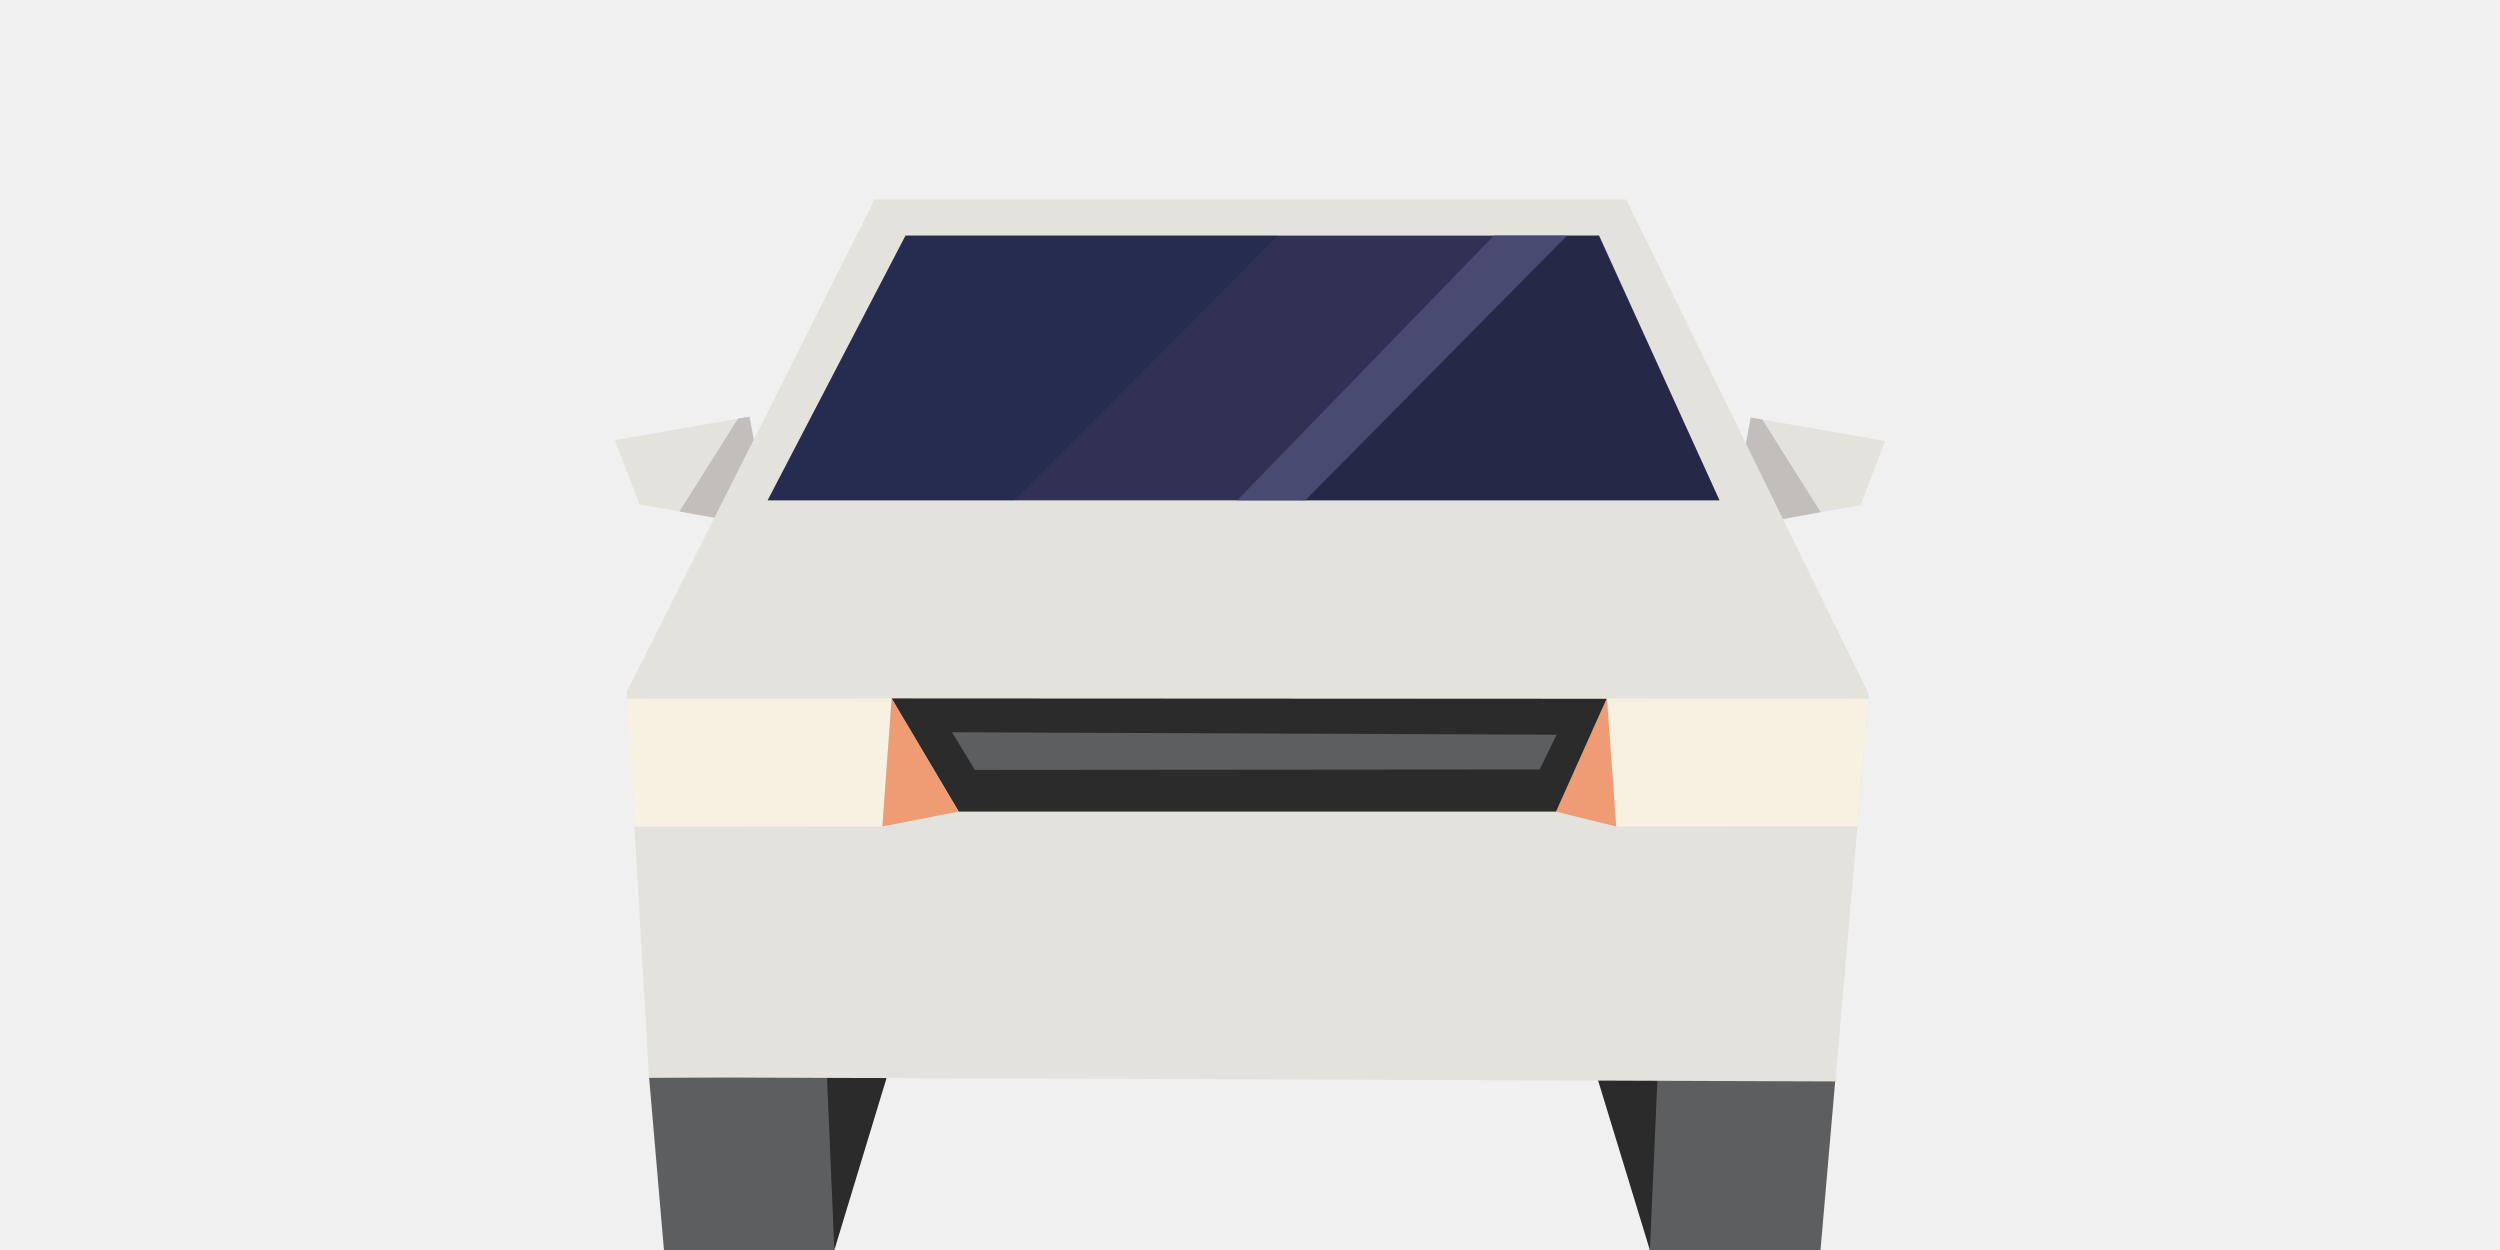
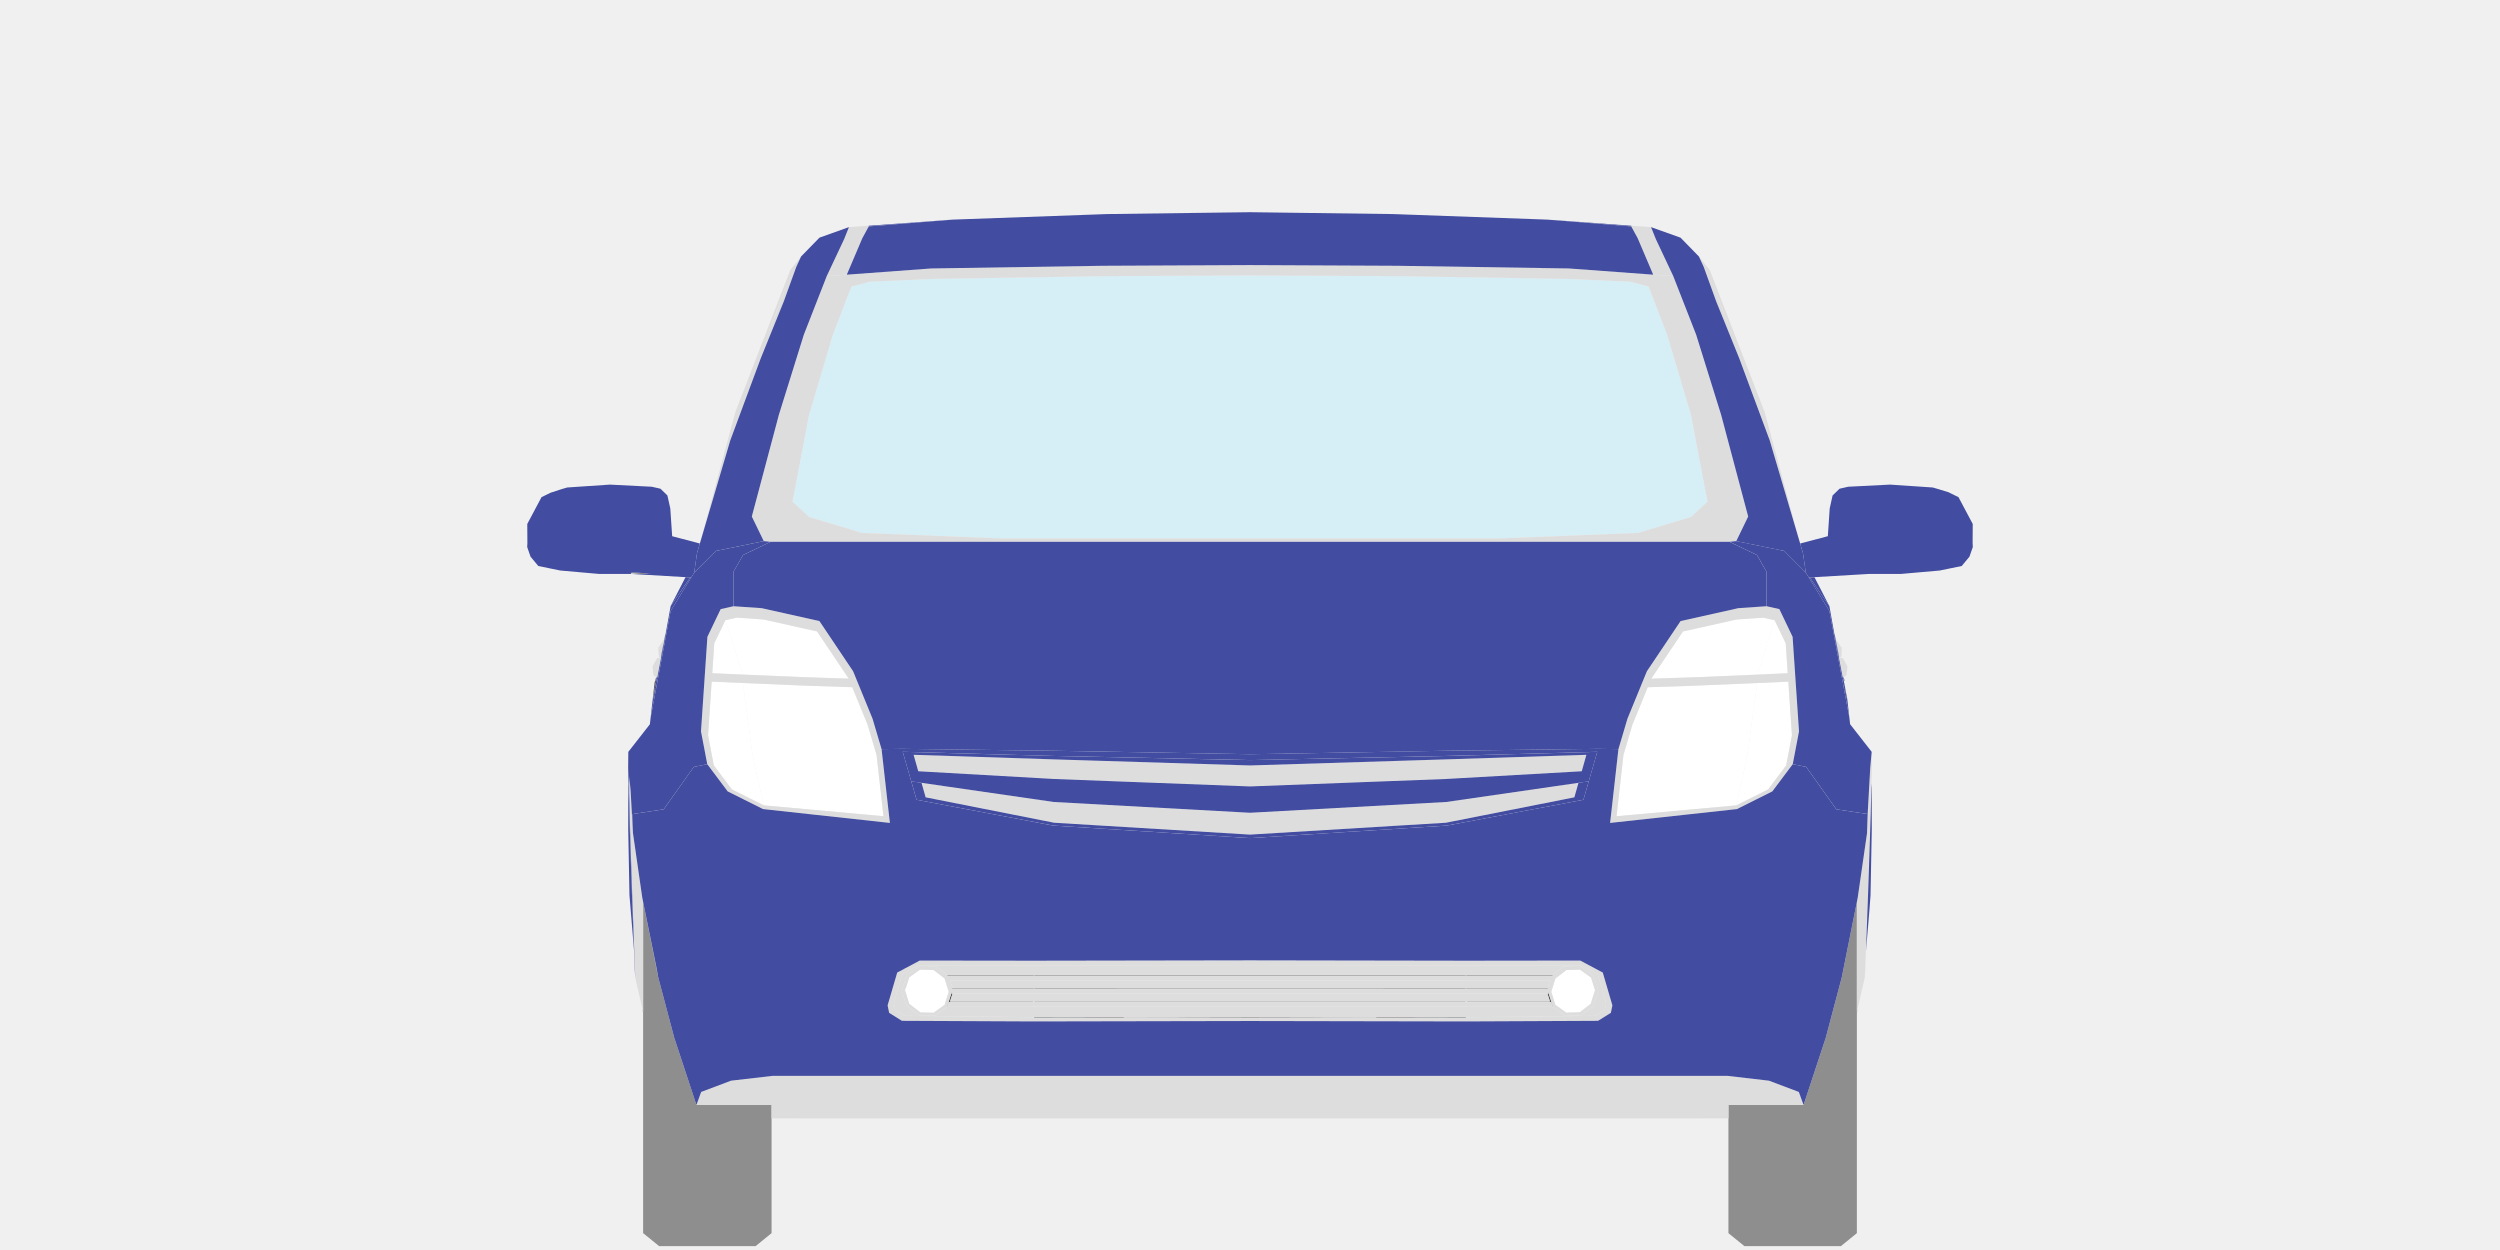
<svg xmlns="http://www.w3.org/2000/svg" width="100%" height="100%" viewBox="0 0 360 180" version="1.1" xml:space="preserve" style="fill-rule:evenodd;clip-rule:evenodd;stroke-linejoin:round;stroke-miterlimit:2;">
-   <g transform="matrix(1.27,0,0,1.27,88.5343,-65.6383)">
+   <g transform="matrix(1,0,0,1,-359.697,-1823.88)">
    <g id="car-inbound">
-       <g id="car-inbound1">
-         <g id="mirror-inbound-right">
-           <g transform="matrix(1,0,0,1,0,-10.3296)">
-             <path d="M127.589,121.742L141.24,119.292L144.04,112.013L128.779,109.351L127.52,116.072L125.199,118.411L127.589,121.742Z" style="fill:rgb(228,226,220);fill-rule:nonzero;" />
-           </g>
-           <g transform="matrix(1,0,0,1,0,-10.3296)">
-             <path d="M127.604,121.746L125.277,118.252L127.536,116.067L128.805,109.37L130.102,109.578L136.723,120.08L127.604,121.746Z" style="fill:rgb(193,190,187);fill-rule:nonzero;" />
-           </g>
-         </g>
-         <g id="mirror-inbound-left">
-           <g transform="matrix(1,0,0,1,0,-10.3296)">
-             <path d="M0,111.919L2.8,119.198L16.451,121.648L18.841,118.317L16.52,115.978L15.26,109.258L0,111.919Z" style="fill:rgb(228,226,220);fill-rule:nonzero;" />
-           </g>
-           <g transform="matrix(1,0,0,1,0,-10.3296)">
-             <path d="M16.467,121.646L18.794,118.152L16.535,115.967L15.266,109.27L13.969,109.478L7.328,120.009L16.467,121.646Z" style="fill:rgb(193,190,187);fill-rule:nonzero;" />
-           </g>
-         </g>
-         <path d="M3.89,173.884L5.57,193.416L24.891,193.416L28.882,173.674L3.89,173.884Z" style="fill:rgb(92,94,95);fill-rule:nonzero;" />
-         <path d="M24.052,173.674L24.892,193.416L30.884,173.674L24.052,173.674Z" style="fill:rgb(42,43,42);fill-rule:nonzero;" />
-         <path d="M117.358,193.416L136.708,193.416L138.388,174.095L113.395,173.884L117.358,193.416Z" style="fill:rgb(92,94,95);fill-rule:nonzero;" />
-         <path d="M111.394,173.884L117.358,193.416L118.227,173.884L111.394,173.884Z" style="fill:rgb(42,43,42);fill-rule:nonzero;" />
-         <g transform="matrix(1,-3.22153e-17,-3.22153e-17,1.13153,0,-22.926)">
-           <path d="M29.468,85.928L1.35,135.269L3.869,173.884L5.759,173.89L138.396,174.304L142.192,135.508L114.687,85.928L29.468,85.928Z" style="fill:rgb(228,226,220);fill-rule:nonzero;" />
-         </g>
-         <g transform="matrix(1,-8.52366e-17,-8.52366e-17,1.348,1.39815e-14,-42.2467)">
-           <path d="M32.958,89.498L17.329,111.768L125.254,111.768L111.584,89.498L32.958,89.498L32.958,89.498Z" style="fill:rgb(49,49,86);fill-rule:nonzero;" />
-         </g>
-         <g transform="matrix(1.35601,0,0,1.35601,-9.08601,-43.1939)">
-           <path d="M31.032,89.668L19.48,111.806L40.11,111.806L62.168,89.668L31.032,89.668L31.032,89.668Z" style="fill:rgb(15,35,66);fill-opacity:0.3;fill-rule:nonzero;" />
-         </g>
-         <path d="M111.625,78.397L107.969,78.397L77.75,108.417L125.254,108.417L111.625,78.397L111.625,78.397Z" style="fill:rgb(10,23,35);fill-opacity:0.3;fill-rule:nonzero;" />
-         <g transform="matrix(1.34973,0,0,1.34973,-25.576,-42.4401)">
-           <path d="M76.954,111.768L98.941,89.527L92.801,89.527L71.23,111.768L76.954,111.768L76.954,111.768Z" style="fill:rgb(73,74,114);fill-rule:nonzero;" />
-         </g>
-         <g transform="matrix(1,0,0,1,-199.295,-4.4702)">
-           <path d="M200.645,135.387L201.512,149.887L229.631,149.859L230.682,135.348L200.645,135.387L200.645,135.387Z" style="fill:rgb(246,241,225);fill-rule:nonzero;" />
-         </g>
-         <g transform="matrix(1,0,0,1,-199.295,-4.4702)">
-           <path d="M230.683,135.348L238.254,148.177L229.631,149.859L230.683,135.348Z" style="fill:rgb(239,156,116);fill-rule:nonzero;" />
-         </g>
-         <g transform="matrix(1,0,0,1,-199.295,-4.4702)">
-           <path d="M341.445,135.387L340.182,149.845L312.838,149.859L311.786,135.348L341.445,135.387L341.445,135.387Z" style="fill:rgb(246,241,225);fill-rule:nonzero;" />
-         </g>
-         <g transform="matrix(1,0,0,1,-199.295,-4.4702)">
-           <path d="M311.786,135.348L305.968,148.177L312.838,149.859L311.786,135.348Z" style="fill:rgb(239,156,116);fill-rule:nonzero;" />
-         </g>
-         <g transform="matrix(1,0,0,1,-199.295,-4.4702)">
-           <path d="M311.753,135.388L230.693,135.345L238.297,148.176L306.012,148.176L311.753,135.388Z" style="fill:rgb(42,43,42);fill-rule:nonzero;" />
-         </g>
-         <g transform="matrix(1,0,0,1,-199.295,-4.4702)">
-           <path d="M306.083,139.461L304.157,143.397L240.119,143.452L237.527,139.18L306.083,139.461Z" style="fill:rgb(92,94,95);fill-rule:nonzero;" />
+       <g>
+         <g transform="matrix(1,0,0,1,611.314,1929.16)">
+           <path d="M0,3.557L-1.592,10.684L2.998,8.387L5.596,4.925L6.424,0.593L5.9,-7.127L1.407,-6.926L0,3.557Z" style="fill:white;fill-rule:nonzero;" />
+         </g>
+         <g transform="matrix(1,0,0,1,612.721,1941.41)">
+           <path d="M0,-19.176L-9.547,-18.774L-15.746,-18.573L-17.96,-13.169L-19.248,-8.82L-20.243,0L-2.999,-1.565L-1.407,-8.693L0,-19.176Z" style="fill:white;fill-rule:nonzero;" />
+         </g>
+         <g transform="matrix(-0.0676296,-0.99771,-0.99771,0.0676296,618.501,1914.67)">
+           <path d="M-6.04,1.783L-1.737,1.783L1.698,3.149L-5.945,6.16L-6.04,1.783Z" style="fill:white;fill-rule:nonzero;" />
+         </g>
+         <g transform="matrix(1,0,0,1,602.043,1919.62)">
+           <path d="M0,-4.808L-4.563,1.988L1.865,1.776L10.714,1.403L13.201,-6.426L11.562,-6.796L7.705,-6.532L0,-4.808Z" style="fill:white;fill-rule:nonzero;" />
+         </g>
+         <g transform="matrix(1,0,0,1,469.673,1923.8)">
+           <path d="M0,16.046L17.243,17.611L16.248,8.792L14.96,4.442L12.747,-0.962L6.547,-1.163L-3,-1.565L-1.592,8.919L0,16.046Z" style="fill:white;fill-rule:nonzero;" />
+         </g>
+         <g transform="matrix(1,0,0,1,469.673,1922.04)">
+           <path d="M0,17.812L-1.592,10.685L-3,0.201L-7.492,0L-8.016,7.72L-7.189,12.052L-4.59,15.514L0,17.812Z" style="fill:white;fill-rule:nonzero;" />
+         </g>
+         <g transform="matrix(1,0,0,1,475.487,1913.03)">
+           <path d="M0,8.362L6.427,8.573L1.865,1.778L-5.841,0.053L-9.698,-0.211L-11.337,0.159L-8.85,7.988L0,8.362Z" style="fill:white;fill-rule:nonzero;" />
+         </g>
+         <g transform="matrix(-0.431781,0.901978,0.901978,0.431781,468.11,1918.53)">
+           <path d="M-3.101,-5.875L0.595,-5.875L4.594,-4.284L2.886,-0.252L-3.101,-5.875Z" style="fill:white;fill-rule:nonzero;" />
+         </g>
+         <g transform="matrix(-0.909688,0.415292,0.415292,0.909688,493.884,1969.35)">
+           <path d="M1.64,-0.424L1.69,-0.424L0.05,0.376L0.065,0.346L1.64,-0.424Z" style="fill:white;fill-rule:nonzero;" />
+         </g>
+         <g transform="matrix(-0.304367,0.952555,0.952555,0.304367,490.201,1966.45)">
+           <rect x="-0.211" y="-0.184" width="0.321" height="0.037" style="fill:white;" />
+         </g>
+         <g transform="matrix(1,0,0,1,494.127,1969.65)">
+           <path d="M0,-6.084L-1.941,-6.133L-3.494,-5.02L-4.006,-3.422L-4.099,-3.134L-3.494,-1.216L-1.911,0L-0.159,0.046L0.03,0.049L1.583,-1.064L2.188,-2.95L1.583,-4.868L0,-6.084Z" style="fill:white;fill-rule:nonzero;" />
+         </g>
+         <g transform="matrix(-0.812692,0.582694,0.582694,0.812692,491.08,1965)">
+           <rect x="-1.751" y="-0.572" width="1.898" height="0.01" style="fill:white;" />
+         </g>
+         <g transform="matrix(1,0,0,1,587.208,1969.7)">
+           <path d="M0,-6.183L-1.941,-6.134L-3.524,-4.917L-4.129,-3L-3.524,-1.114L-1.971,0L-1.782,-0.004L-0.03,-0.05L1.553,-1.266L2.158,-3.183L1.553,-5.069L0,-6.183Z" style="fill:white;fill-rule:nonzero;" />
+         </g>
+         <g transform="matrix(1,0,0,1,587.224,1966.53)">
+           <path d="M0,-3.021L-0.016,-3.021L1.537,-1.907L2.142,-0.021L2.188,0L1.583,-1.886L0,-3.021Z" style="fill:white;fill-rule:nonzero;" />
+         </g>
+         <g transform="matrix(1,0,0,1,627.086,1990.16)">
+           <path d="M0,11.294L0,-36.403L-0.659,-33.11L-2.179,-25.521L-2.301,-25.062L-2.698,-23.564L-4.477,-16.853L-5.849,-12.697L-7.675,-7.162L-18.496,-7.162L-18.496,11.294L-16.195,13.163L-2.301,13.163L0,11.294Z" style="fill:rgb(142,142,142);fill-rule:nonzero;" />
+         </g>
+         <g transform="matrix(0.196288,0.980546,0.980546,-0.196288,458.518,1957.06)">
+           <path d="M-4.46,-5.441L-1.102,-5.441L6.639,-5.441L5.354,-5.41L-4.46,-5.441Z" style="fill:rgb(142,142,142);fill-rule:nonzero;" />
+         </g>
+         <g transform="matrix(1,0,0,1,468.503,1974.08)">
+           <path d="M2.301,8.915L-8.521,8.915L-10.347,3.381L-11.718,-0.775L-13.498,-7.487L-13.894,-8.985L-14.016,-9.443L-15.536,-17.033L-16.196,-20.325L-16.196,27.372L-13.894,29.24L0,29.24L2.301,27.372L2.301,8.915Z" style="fill:rgb(142,142,142);fill-rule:nonzero;" />
+         </g>
+         <g transform="matrix(1,0,0,1,599.751,1892.92)">
+           <path d="M0,-20.882L-2.655,-27.777L-5.319,-28.479L-14.254,-28.877L-39.071,-29.275L-60.054,-29.377L-81.038,-29.275L-105.855,-28.877L-114.79,-28.479L-117.453,-27.777L-120.109,-20.882L-123.553,-9.292L-125.934,3.197L-123.553,5.397L-115.929,7.695L-95.756,8.495L-24.353,8.495L-4.179,7.695L3.444,5.397L5.825,3.197L3.444,-9.292L0,-20.882Z" style="fill:rgb(214,238,246);fill-rule:nonzero;" />
+         </g>
+         <g transform="matrix(1,0,0,1,473.197,1872.2)">
+           <path d="M0,-7.924L-3.002,0L-1.725,-3.151L0,-7.924Z" style="fill:rgb(214,238,246);fill-rule:nonzero;" />
+         </g>
+         <g transform="matrix(1,0,0,1,454.278,1924.45)">
+           <path d="M0,-3.007L-0.135,-2.556L-0.149,-2.507L-0.207,-2.549L-0.065,-3.049L-0.092,-3.067L-0.324,-2.277L-0.586,0.06L0.005,-3.004L0,-3.007Z" style="fill:rgb(89,85,86);fill-rule:nonzero;" />
+         </g>
+         <g transform="matrix(0.98257,-0.185892,-0.185892,-0.98257,453.853,1924.57)">
+           <path d="M-0.144,0.046L-0.107,0.046L0.491,1.54L0.444,1.546L-0.144,0.046Z" style="fill:rgb(89,85,86);fill-rule:nonzero;" />
+         </g>
+         <g transform="matrix(1,0,0,1,573.091,1967.43)">
+           <path d="M9.798,0.671L-2.138,0.671L-2.144,0.752L9.979,0.752L10.187,1.4L10.234,1.421L9.545,-0.728L9.497,-0.75L9.582,-0.485L9.427,-0.485L9.798,0.671Z" style="fill:rgb(89,85,86);fill-rule:nonzero;" />
+         </g>
+         <g transform="matrix(1,0,0,1,559.894,1968.19)">
+           <rect x="-51.23" y="-0.084" width="62.066" height="0.084" style="fill:rgb(89,85,86);fill-rule:nonzero;" />
+         </g>
+         <g transform="matrix(1,0,0,1,570.73,1968.11)">
+           <path d="M0,0.084L0.056,0.084L0,0L0,0.084Z" style="fill:rgb(89,85,86);fill-rule:nonzero;" />
+         </g>
+         <g transform="matrix(1,0,0,1,508.608,1968.11)">
+           <path d="M0,0.084L0.056,0.084L0.056,0L0,0.084Z" style="fill:rgb(89,85,86);fill-rule:nonzero;" />
+         </g>
+         <g transform="matrix(1,0,0,1,571.189,1964.33)">
+           <path d="M-0.277,0.081L12.203,0.081L12.021,0L-0.459,0L-0.277,0.081Z" style="fill:rgb(89,85,86);fill-rule:nonzero;" />
+         </g>
+         <g transform="matrix(1,0,0,1,571.073,1966.3)">
+           <path d="M11.456,-0.084L-0.343,-0.084L-0.162,0L11.637,0L11.456,-0.084Z" style="fill:rgb(89,85,86);fill-rule:nonzero;" />
+         </g>
+         <g transform="matrix(1,0,0,1,515.36,1964.33)">
+           <rect x="-6.696" y="0" width="62.066" height="0.084" style="fill:rgb(89,85,86);fill-rule:nonzero;" />
+         </g>
+         <g transform="matrix(1,0,0,1,570.786,1964.33)">
+           <path d="M0,0.084L-0.056,0L-0.056,0.084L0,0.084Z" style="fill:rgb(89,85,86);fill-rule:nonzero;" />
+         </g>
+         <g transform="matrix(1,0,0,1,508.664,1964.33)">
+           <path d="M0,0.084L0,0L-0.056,0.084L0,0.084Z" style="fill:rgb(89,85,86);fill-rule:nonzero;" />
+         </g>
+         <g transform="matrix(1,0,0,1,508.608,1966.22)">
+           <path d="M0,0.088L0.056,0.088L0.056,0L0,0.088Z" style="fill:rgb(89,85,86);fill-rule:nonzero;" />
+         </g>
+         <g transform="matrix(1,0,0,1,562.012,1966.3)">
+           <path d="M0,-0.088L-3.992,-0.085L-40.638,-0.085L-44.631,-0.088L-53.348,-0.088L-53.348,0L8.718,0L8.718,-0.088L0,-0.088Z" style="fill:rgb(89,85,86);fill-rule:nonzero;" />
+         </g>
+         <g transform="matrix(1,0,0,1,570.73,1966.22)">
+           <path d="M0,0.088L0.056,0.088L0,0L0,0.088Z" style="fill:rgb(89,85,86);fill-rule:nonzero;" />
+         </g>
+         <g transform="matrix(1,0,0,1,508.321,1966.3)">
+           <path d="M0.343,-0.084L-11.456,-0.084L-11.637,0L0.162,0L0.343,-0.084Z" style="fill:rgb(89,85,86);fill-rule:nonzero;" />
+         </g>
+         <g transform="matrix(1,0,0,1,506.408,1967.35)">
+           <path d="M-10.084,0.833L2.039,0.833L2.034,0.752L-9.903,0.752L-9.532,-0.404L-9.687,-0.404L-9.602,-0.669L-9.649,-0.647L-10.339,1.502L-10.292,1.481L-10.084,0.833Z" style="fill:rgb(89,85,86);fill-rule:nonzero;" />
+         </g>
+         <g transform="matrix(1,0,0,1,501.611,1964.33)">
+           <path d="M-5.608,0.081L6.872,0.081L7.053,0L-5.427,0L-5.608,0.081Z" style="fill:rgb(89,85,86);fill-rule:nonzero;" />
+         </g>
+         <g transform="matrix(1,0,0,1,452.24,1906.53)">
+           <path d="M0,-0.092L-1.69,0L0.898,-0.014L0,-0.092Z" style="fill:rgb(89,85,86);fill-rule:nonzero;" />
+         </g>
+         <g transform="matrix(1,0,0,1,453.64,1906.31)">
+           <path d="M0,0.176L-1.361,0.094L-2.969,0L-3.021,0.094L-1.4,0.134L0,0.176Z" style="fill:rgb(89,85,86);fill-rule:nonzero;" />
+         </g>
+         <g transform="matrix(1,0,0,1,539.697,1970.44)">
+           <path d="M0,-0.103L-18.178,-0.092L-31.033,-0.082L-31.109,-0.046L-31.106,0L-18.173,-0.008L-18.176,-0.057L0,-0.018L18.176,-0.057L18.173,-0.008L31.106,0L31.109,-0.046L31.033,-0.082L18.178,-0.092L0,-0.103Z" style="fill:rgb(89,85,86);fill-rule:nonzero;" />
+         </g>
+         <g transform="matrix(-0.1856,-0.982625,-0.982625,0.1856,626.264,1923.44)">
+           <rect x="-0.986" y="0.769" width="1.623" height="0.048" style="fill:rgb(89,85,86);" />
+         </g>
+         <g transform="matrix(0.902481,0.43073,0.43073,-0.902481,454.869,1916.66)">
+           <path d="M0.353,0.003L0.402,0.003L-0.005,1.54L-0.048,1.566L0.353,0.003Z" style="fill:rgb(89,85,86);fill-rule:nonzero;" />
+         </g>
+         <g transform="matrix(1,0,0,1,511.465,1933.64)">
+           <path d="M0,2.404L0.025,2.407L28.232,3.479L56.439,2.407L56.464,2.404L76.003,1.294L76.672,-1.075L56.439,-0.416L28.232,0.458L0.025,-0.416L-20.208,-1.075L-19.54,1.294L0,2.404Z" style="fill:rgb(221,221,221);fill-rule:nonzero;" />
+         </g>
+         <g transform="matrix(1,0,0,1,511.49,1938.32)">
+           <path d="M0,4.042L28.207,5.752L56.414,4.042L74.916,0.383L75.508,-1.71L56.484,1.046L56.414,1.049L28.207,2.601L0,1.049L-0.069,1.046L-19.094,-1.71L-18.502,0.383L0,4.042Z" style="fill:rgb(221,221,221);fill-rule:nonzero;" />
+         </g>
+         <g transform="matrix(1,0,0,1,628.948,1961.43)">
+           <path d="M0,-17.565L0.15,-23.628L0.129,-25.732L-0.062,-23.635L-0.062,-23.628L-0.399,-17.579L-0.401,-17.565L-1.742,-8.27L-1.747,-8.248L-1.862,-7.674L-1.862,8.167L-1.757,7.716L-1.097,4.847L-0.726,3.233L-0.303,-8.248L0,-17.565Z" style="fill:rgb(221,221,221);fill-rule:nonzero;" />
+         </g>
+         <g transform="matrix(1,0,0,1,628.64,1955.71)">
+           <path d="M0,-14.601L-0.091,-11.855L0.246,-17.904L0.246,-17.911L0.437,-20.009L0.458,-17.904L0.308,-11.841L0.005,-2.524L-0.418,8.957L-0.339,7.694L-0.244,5.132L-0.24,5.005L0.005,-1.647L0.104,-4.351L0.128,-5.073L0.366,-12.37L0.385,-12.955L0.438,-14.583L0.536,-18.567L0.54,-18.694L0.546,-18.944L0.603,-21.242L0.579,-23.558L0.37,-21.253L0,-14.601Z" style="fill:rgb(221,221,221);fill-rule:nonzero;" />
+         </g>
+         <g transform="matrix(1,0,0,1,454.278,1918.57)">
+           <path d="M0,2.873L0.005,2.876L0.014,2.884L0.059,2.912L0.061,2.898L0.106,2.665L0.146,2.464L0.225,2.055L0.359,1.361L0.489,0.684L0.567,0.275L0.597,0.12L0.627,-0.039L0.027,0.092L-0.606,1.248L-0.632,1.248L-0.472,2.556L-0.092,2.813L-0.065,2.831L0,2.873Z" style="fill:rgb(221,221,221);fill-rule:nonzero;" />
+         </g>
+         <g transform="matrix(1,0,0,1,452.308,1938.38)">
+           <path d="M0,31.221L0,15.379L-0.115,14.805L-0.119,14.784L-1.46,5.488L-1.463,5.474L-1.799,-0.575L-1.8,-0.582L-1.99,-2.679L-2.011,-0.575L-1.862,5.488L-1.558,14.805L-1.135,26.286L-0.764,27.9L-0.104,30.77L0,31.221Z" style="fill:rgb(221,221,221);fill-rule:nonzero;" />
+         </g>
+         <g transform="matrix(1,0,0,1,615.244,1940.37)">
+           <path d="M0,-27.173L1.596,-23.839L1.887,-19.545L-2.487,-19.344L-11.336,-18.97L-17.764,-18.759L-13.201,-25.555L-5.496,-27.279L-1.639,-27.543L0,-27.173ZM2.493,-10.609L1.666,-6.277L-0.932,-2.815L-5.522,-0.517L-22.766,1.048L-21.77,-7.772L-20.483,-12.121L-18.269,-17.525L-12.07,-17.726L-2.523,-18.128L1.969,-18.329L2.493,-10.609ZM-13.545,-27.053L-18.397,-19.823L-21.195,-12.995L-22.494,-8.611L-23.693,2.017L-5.422,0.022L-0.328,-2.526L2.609,-6.443L3.511,-11.163L2.587,-24.783L0.679,-28.77L-1.175,-29.19L-5.234,-28.911L-13.545,-27.053Z" style="fill:rgb(221,221,221);fill-rule:nonzero;" />
+         </g>
+         <g transform="matrix(1,0,0,1,606.839,1895.32)">
+           <path d="M0,-28.013L3.297,-19.877L7.21,-9.341L7.681,-8.072L7.694,-8.037L8.479,-5.376L7.508,-9.694L6.67,-11.95L4.288,-18.365L3.87,-19.398L2.359,-23.124L1.082,-26.275L-0.643,-31.048L-1.354,-32.589L-0.643,-31.048L2.359,-23.124L3.87,-19.398L4.288,-18.365L6.67,-11.95L7.508,-9.694L8.515,-5.33L8.595,-4.984L9.768,-1.008L11.982,6.493L6.967,-12.105L-0.954,-32.589L-2.498,-34.506L-1.799,-32.991L0,-28.013Z" style="fill:rgb(221,221,221);fill-rule:nonzero;" />
+         </g>
+         <g transform="matrix(1,0,0,1,607.921,1867.43)">
+           <path d="M0,1.622L1.277,4.773L-1.724,-3.151L0,1.622Z" style="fill:rgb(221,221,221);fill-rule:nonzero;" />
+         </g>
+         <g transform="matrix(0.219394,0.975636,0.975636,-0.219394,617.068,1886.94)">
+           <path d="M-1.873,-2.368L2.553,-2.368L2.96,-2.341L2.606,-2.342L-1.873,-2.368Z" style="fill:rgb(221,221,221);fill-rule:nonzero;" />
+         </g>
+         <g transform="matrix(1,0,0,1,608.59,1980.73)">
+           <path d="M-3.949,2.271L10.822,2.271L10.14,0.396L5.842,-1.226L-0.156,-1.924L-137.63,-1.924L-143.628,-1.226L-147.926,0.396L-148.607,2.271L-133.837,2.271L-133.837,4.195L-3.949,4.195L-3.949,2.271Z" style="fill:rgb(221,221,221);fill-rule:nonzero;" />
+         </g>
+         <g transform="matrix(1,0,0,1,0,-4437.34)">
+           <rect x="470.804" y="6420.34" width="3.949" height="1.924" style="fill:rgb(221,221,221);" />
+         </g>
+         <g transform="matrix(1,0,0,1,0,-4437.34)">
+           <rect x="604.641" y="6420.34" width="3.949" height="1.924" style="fill:rgb(221,221,221);" />
+         </g>
+         <g transform="matrix(1,0,0,1,624.437,1916.64)">
+           <path d="M0,1.308L0.034,1.484L0.109,1.872L0.114,1.904L0.222,1.925L0.388,1.791L0.435,1.791L0.473,0.473L0.423,0.473L-0.317,-0.617L-0.37,-0.609L-0.299,-0.243L-0.211,-0.222L-0.288,-0.187L0,1.308Z" style="fill:rgb(221,221,221);fill-rule:nonzero;" />
+         </g>
+         <g transform="matrix(1,0,0,1,625.748,1921.13)">
+           <path d="M0,-1.308L-0.184,0L-0.16,0L0,-1.308Z" style="fill:rgb(221,221,221);fill-rule:nonzero;" />
+         </g>
+         <g transform="matrix(1,0,0,1,624.549,1921.16)">
+           <path d="M0,-2.309L0.079,-1.9L0.208,-1.224L0.343,-0.529L0.422,-0.12L0.461,0.081L0.506,0.314L1.015,-0.029L1.174,-1.336L0.54,-2.493L-0.06,-2.623L-0.03,-2.464L0,-2.309Z" style="fill:rgb(221,221,221);fill-rule:nonzero;" />
+         </g>
+         <g transform="matrix(1,0,0,1,461.657,1923.8)">
+           <path d="M0,5.955L0.524,-1.765L5.016,-1.564L14.563,-1.162L20.763,-0.961L22.976,4.443L24.264,8.792L25.259,17.612L8.016,16.047L3.426,13.749L0.827,10.287L0,5.955ZM0.897,-7.274L2.493,-10.609L4.132,-10.979L7.989,-10.715L15.695,-8.991L20.257,-2.195L13.83,-2.406L4.98,-2.78L0.606,-2.981L0.897,-7.274ZM7.916,16.586L26.186,18.581L24.987,7.954L23.688,3.569L20.89,-3.259L16.038,-10.489L7.727,-12.347L3.668,-12.626L1.814,-12.206L-0.093,-8.219L-1.017,5.401L-0.116,10.122L2.822,14.038L7.916,16.586Z" style="fill:rgb(221,221,221);fill-rule:nonzero;" />
+         </g>
+         <g transform="matrix(1,0,0,1,603.196,1865.63)">
+           <path d="M0,32.69L-7.623,34.988L-27.797,35.789L-99.2,35.789L-119.373,34.988L-126.997,32.69L-129.378,30.49L-126.997,18.002L-123.553,6.411L-120.898,-0.484L-118.234,-1.185L-109.299,-1.583L-84.482,-1.982L-63.499,-2.084L-42.515,-1.982L-17.698,-1.583L-8.763,-1.185L-6.1,-0.484L-3.444,6.411L0,18.002L2.381,30.49L0,32.69ZM4.343,17.984L0.746,6.44L-2.551,-1.996L-5.437,-2.201L-17.581,-3.096L-42.214,-3.48L-63.499,-3.582L-84.783,-3.48L-109.417,-3.096L-121.56,-2.201L-124.446,-1.996L-127.743,6.44L-131.34,17.984L-135.237,32.63L-133.521,36.173L-132.546,36.272L5.548,36.272L6.524,36.173L8.24,32.63L4.343,17.984Z" style="fill:rgb(221,221,221);fill-rule:nonzero;" />
+         </g>
+         <g transform="matrix(1,0,0,1,478.75,1856.38)">
+           <path d="M0,7.251L2.886,7.046L5.131,1.773L6.05,0.099L6.05,0L3.198,0.205L2.498,1.946L0,7.251Z" style="fill:rgb(221,221,221);fill-rule:nonzero;" />
+         </g>
+         <g transform="matrix(1,0,0,1,595.513,1861.86)">
+           <path d="M0,-3.705L2.245,1.568L5.131,1.773L2.633,-3.533L1.933,-5.274L-0.919,-5.478L-0.919,-5.38L0,-3.705Z" style="fill:rgb(221,221,221);fill-rule:nonzero;" />
+         </g>
+         <g transform="matrix(-0.222595,0.974911,0.974911,0.222595,462.648,1887.09)">
+           <path d="M2.526,2.004L2.881,2.004L2.473,2.029L-1.953,2.014L2.526,2.004Z" style="fill:rgb(221,221,221);fill-rule:nonzero;" />
+         </g>
+         <g transform="matrix(1,0,0,1,463.96,1872.3)">
+           <path d="M0,18.045L0.079,17.699L1.087,13.336L1.924,11.08L4.307,4.664L4.725,3.631L6.235,-0.095L9.237,-8.019L9.948,-9.559L9.237,-8.019L7.512,-3.246L6.235,-0.095L4.725,3.631L4.307,4.664L1.924,11.08L1.087,13.336L0.116,17.653L0.901,14.992L0.914,14.957L1.385,13.688L5.297,3.152L8.595,-4.984L10.393,-9.961L11.092,-11.477L9.549,-9.559L1.627,10.924L-3.387,29.522L-1.173,22.021L0,18.045Z" style="fill:rgb(221,221,221);fill-rule:nonzero;" />
+         </g>
+         <g transform="matrix(1,0,0,1,570.911,1966.22)">
+           <path d="M0,-1.16L-0.125,-1.157L-62.303,-1.157L-62.428,-1.16L-74.411,-1.16L-74.046,-0.004L-53.53,-0.004L-49.537,0L-12.891,0L-8.899,-0.004L11.618,-0.004L11.983,-1.16L0,-1.16Z" style="fill:rgb(221,221,221);fill-rule:nonzero;" />
+         </g>
+         <g transform="matrix(1,0,0,1,506.304,1966.95)">
+           <path d="M-9.798,1.156L76.585,1.156L76.214,0L64.608,0L64.482,0.003L2.305,0.003L2.18,0L-9.428,0L-9.798,1.156Z" style="fill:rgb(221,221,221);fill-rule:nonzero;" />
+         </g>
+         <g transform="matrix(1,0,0,1,589.167,1964.5)">
+           <path d="M0,4.208L-1.805,5.593L-4.037,5.65L-4.265,5.547L-5.955,4.335L-18.256,4.335L-18.381,4.338L-80.559,4.338L-80.684,4.335L-92.985,4.335L-94.675,5.547L-94.903,5.65L-97.134,5.593L-98.939,4.208L-99.629,2.022L-98.939,-0.128L-97.134,-1.421L-96.906,-1.527L-94.675,-1.471L-92.983,-0.17L-5.957,-0.17L-4.265,-1.471L-2.033,-1.527L-1.805,-1.421L0,-0.128L0.69,2.022L0,4.208ZM-1.681,-1.598L-18.437,-1.598L-49.47,-1.65L-80.503,-1.598L-97.258,-1.598L-99.53,-0.36L-100.755,3.795L-100.562,4.772L-99.135,5.66L-80.503,5.858L-67.648,5.847L-49.47,5.836L-31.292,5.847L-18.437,5.858L0.195,5.66L1.623,4.772L1.816,3.795L0.591,-0.36L-1.681,-1.598Z" style="fill:rgb(221,221,221);fill-rule:nonzero;" />
+         </g>
+         <g transform="matrix(1,0,0,1,583.07,1968.84)">
+           <path d="M0,-0.652L-12.159,-0.652L-12.284,-0.649L-74.462,-0.649L-74.587,-0.652L-86.746,-0.652L-86.954,-0.004L-74.587,-0.004L-74.462,0L-12.284,0L-12.159,-0.004L0.208,-0.004L0,-0.652Z" style="fill:rgb(221,221,221);fill-rule:nonzero;" />
+         </g>
+         <g transform="matrix(1,0,0,1,589.366,1966.61)">
+           <path d="M0,-0.099L-0.605,1.819L-2.188,3.035L-3.941,3.081L-3.966,3.102L-4.099,3.106L-4.129,3.084L-5.682,1.97L-6.287,0.085L-5.682,-1.833L-4.099,-3.049L-2.158,-3.099L-2.142,-3.099L-0.559,-1.963L0.046,-0.078L0,-0.099ZM-6.657,-0.31L-18.455,-0.31L-18.581,-0.307L-80.758,-0.307L-80.883,-0.31L-92.682,-0.31L-92.501,-0.395L-92.866,-1.551L-93.073,-1.551L-80.883,-1.551L-80.758,-1.548L-18.581,-1.548L-18.455,-1.551L-6.266,-1.551L-6.473,-1.551L-6.837,-0.395L-6.657,-0.31ZM-93.656,1.97L-95.21,3.084L-95.24,3.106L-95.373,3.102L-97.197,3.056L-97.15,3.035L-98.734,1.819L-99.338,-0.099L-99.385,-0.078L-99.276,-0.416L-99.246,-0.388L-98.734,-1.985L-98.78,-1.963L-97.197,-3.099L-97.18,-3.099L-95.24,-3.049L-93.656,-1.833L-93.052,0.085L-93.656,1.97ZM-2.005,-3.532L-2.233,-3.638L-4.464,-3.581L-6.156,-2.281L-5.975,-2.2L-18.455,-2.2L-18.581,-2.196L-80.758,-2.196L-80.883,-2.2L-93.363,-2.2L-93.182,-2.281L-94.874,-3.581L-97.106,-3.638L-97.334,-3.532L-99.139,-2.239L-99.828,-0.088L-99.139,2.097L-97.334,3.483L-95.102,3.539L-94.874,3.437L-93.184,2.224L-93.25,2.224L-93.297,2.245L-92.607,0.095L-92.561,0.074L-92.645,0.338L-80.883,0.338L-80.758,0.342L-18.581,0.342L-18.455,0.338L-6.694,0.338L-6.778,0.074L-6.731,0.095L-6.042,2.245L-6.088,2.224L-6.154,2.224L-4.464,3.437L-4.236,3.539L-2.005,3.483L-0.2,2.097L0.49,-0.088L-0.2,-2.239L-2.005,-3.532Z" style="fill:rgb(221,221,221);fill-rule:nonzero;" />
+         </g>
+         <g transform="matrix(1,0,0,1,590.789,1963.87)">
+           <path d="M0,5.403L-1.427,6.291L-20.059,6.489L-19.984,6.524L-19.877,6.57L-19.987,6.57L-32.92,6.563L-32.916,6.513L-51.092,6.552L-69.268,6.513L-69.265,6.563L-82.198,6.57L-82.307,6.57L-82.201,6.524L-82.125,6.489L-100.758,6.291L-102.185,5.403L-102.378,4.426L-101.153,0.271L-98.881,-0.967L-98.91,-0.967L-82.125,-0.967L-51.092,-1.019L-20.059,-0.967L-3.274,-0.967L-3.304,-0.967L-1.032,0.271L0.194,4.426L0,5.403ZM-3.536,-1.664L-19.877,-1.643L-51.092,-1.696L-82.307,-1.643L-98.649,-1.664L-101.893,0.059L-103.276,4.786L-103.057,5.861L-101.211,7.01L-82.307,7.099L-51.092,7.039L-19.877,7.099L-0.974,7.01L0.872,5.861L1.092,4.786L-0.292,0.059L-3.536,-1.664Z" style="fill:rgb(221,221,221);fill-rule:nonzero;" />
+         </g>
+         <g transform="matrix(1,0,0,1,455.5,1914.48)">
+           <path d="M0,0.755L0.028,0.797L0.767,-3.317L-0.169,1.537L-0.17,1.545L-0.173,1.559L-0.243,1.925L-0.254,1.982L-0.542,3.476L-0.577,3.652L-0.651,4.04L-0.657,4.072L-0.646,4.068L-0.311,2.338L0,0.755Z" style="fill:rgb(221,221,221);fill-rule:nonzero;" />
+         </g>
+         <g transform="matrix(1,0,0,1,454.924,1916.47)">
+           <path d="M0,1.661L0.034,1.485L0.322,-0.01L0.245,-0.045L0.333,-0.067L0.404,-0.433L0.351,-0.44L0.303,-0.44L-0.388,0.649L-0.439,0.649L-0.354,1.968L-0.188,2.101L-0.08,2.08L-0.075,2.049L0,1.661Z" style="fill:rgb(221,221,221);fill-rule:nonzero;" />
+         </g>
+         <g transform="matrix(1,0,0,1,627.086,1969.15)">
+           <path d="M0,0.561L0.104,0L0,0.452L0,0.561Z" style="fill:rgb(66,76,160);fill-rule:nonzero;" />
+         </g>
+         <g transform="matrix(1,0,0,1,629.22,1936.76)">
+           <path d="M0,0.353L-0.034,0L-0.04,0.25L0,0.353Z" style="fill:rgb(66,76,160);fill-rule:nonzero;" />
+         </g>
+         <g transform="matrix(1,0,0,1,629.078,1956.83)">
+           <path d="M0,-15.707L-0.053,-14.079L-0.072,-13.494L-0.31,-6.197L-0.334,-5.474L-0.433,-2.77L-0.678,3.881L-0.682,4.008L-0.17,-2.058L-0.025,-4.022L0.156,-13.553L0.142,-19.715L0.098,-19.69L0,-15.707Z" style="fill:rgb(66,76,160);fill-rule:nonzero;" />
+         </g>
+         <g transform="matrix(0.995307,0.096766,0.096766,-0.995307,625.228,1921.9)">
+           <path d="M0.023,0.004L0.096,0.004L-0.094,0.488L-0.155,0.44L0.023,0.004Z" style="fill:rgb(66,76,160);fill-rule:nonzero;" />
+         </g>
+         <g transform="matrix(1,0,0,1,591.661,1944.98)">
+           <path d="M0,24.749L-1.846,25.898L-20.75,25.986L-51.965,25.926L-83.179,25.986L-102.083,25.898L-103.929,24.749L-104.149,23.674L-102.765,18.947L-99.521,17.223L-83.179,17.244L-51.965,17.191L-20.75,17.244L-4.408,17.223L-1.164,18.947L0.22,23.674L0,24.749ZM-80.152,-12.243L-51.965,-11.65L-23.777,-12.243L-1.957,-12.842L-3.045,-9.074L-3.184,-8.591L-3.951,-5.933L-23.642,-2.214L-51.965,-0.413L-80.287,-2.214L-99.978,-5.933L-100.745,-8.591L-100.884,-9.074L-101.972,-12.842L-80.152,-12.243ZM18.16,-4.593L-0.11,-2.598L1.089,-13.226L-1.834,-13.268L-23.787,-12.993L-51.965,-12.493L-80.142,-12.993L-102.094,-13.268L-105.018,-13.226L-103.819,-2.598L-122.089,-4.593L-127.183,-7.142L-130.12,-11.058L-132.059,-10.663L-136.393,-4.558L-140.907,-3.874L-140.817,-1.128L-140.814,-1.114L-139.473,8.181L-139.469,8.203L-139.354,8.777L-137.397,18.393L-137.175,19.659L-137.053,20.117L-136.656,21.615L-134.876,28.327L-133.505,32.483L-131.679,38.017L-130.997,36.142L-126.7,34.52L-120.701,33.822L16.772,33.822L22.771,34.52L27.068,36.142L27.75,38.017L29.576,32.483L30.948,28.327L32.727,21.615L33.124,20.117L33.246,19.659L34.766,12.069L35.425,8.777L35.54,8.203L35.544,8.181L36.886,-1.114L36.888,-1.128L36.978,-3.874L32.464,-4.558L28.129,-10.663L26.192,-11.058L23.254,-7.142L18.16,-4.593Z" style="fill:rgb(66,76,160);fill-rule:nonzero;" />
+         </g>
+         <g transform="matrix(1,0,0,1,596.728,1932.49)">
+           <path d="M12.016,-30.586L-126.078,-30.586L-130.03,-28.686L-131.404,-26.289L-131.404,-21.312L-127.345,-21.033L-119.034,-19.176L-114.181,-11.946L-111.384,-5.118L-110.085,-0.733L-107.161,-0.775L-85.209,-0.5L-57.031,0L-28.854,-0.5L-6.901,-0.775L-3.978,-0.733L-2.679,-5.118L0.119,-11.946L4.971,-19.176L13.282,-21.033L17.341,-21.312L17.341,-26.289L15.967,-28.686L12.016,-30.586Z" style="fill:rgb(66,76,160);fill-rule:nonzero;" />
+         </g>
+         <g transform="matrix(1,0,0,1,450.446,1922.6)">
+           <path d="M0,21.265L-0.15,15.202L-0.128,13.098L0.062,15.195L0.062,15.202L0.399,21.251L0.308,18.505L4.822,17.821L9.157,11.716L11.095,11.321L10.193,6.601L11.117,-7.02L13.025,-11.006L14.879,-11.426L14.879,-16.403L16.253,-18.8L20.204,-20.7L19.229,-20.798L12.325,-19.381L9.219,-16.265L9.106,-16.082L9.021,-15.941L8.802,-15.589L8.783,-15.557L6.278,-11.485L5.822,-10.745L2.939,4.655L2.836,5.572L3.551,4.655L2.836,5.572L-0.271,9.548L-0.294,11.864L-0.238,14.162L-0.232,14.412L-0.228,14.539L-0.13,18.523L-0.077,20.151L-0.058,20.736L0.18,28.033L0.204,28.756L0.303,31.459L0.548,38.111L0.553,38.238L0.647,40.801L0.726,42.063L0.304,30.582L0,21.265Z" style="fill:rgb(66,76,160);fill-rule:nonzero;" />
+         </g>
+         <g transform="matrix(1,0,0,1,586.998,1944.35)">
+           <path d="M0,-7.748L-0.592,-5.654L-19.094,-1.996L-47.301,-0.286L-75.508,-1.996L-94.01,-5.654L-94.602,-7.748L-95.483,-7.875L-96.081,-7.963L-95.314,-5.305L-75.623,-1.586L-47.301,0.215L-18.979,-1.586L0.712,-5.305L1.479,-7.963L0.882,-7.875L0,-7.748Z" style="fill:rgb(66,76,160);fill-rule:nonzero;" />
+         </g>
+         <g transform="matrix(1,0,0,1,620.165,1927.24)">
+           <path d="M0,-20.195L2.505,-16.124L2.962,-15.383L5.843,0.007L5.537,-2.725L5.537,-2.729L4.947,-5.789L4.937,-5.781L4.893,-5.753L5.176,-4.29L5.179,-4.273L5.228,-4.269L5.527,-2.687L5.499,-2.644L5.489,-2.694L5.179,-4.273L5.176,-4.29L4.893,-5.753L4.89,-5.767L4.845,-6L4.806,-6.201L4.727,-6.61L4.592,-7.304L4.463,-7.981L4.384,-8.39L4.354,-8.545L4.324,-8.704L4.323,-8.707L4.013,-10.321L3.997,-10.406L3.702,-11.968L2.962,-16.082L0.146,-20.202L0,-20.195Z" style="fill:rgb(66,76,160);fill-rule:nonzero;" />
+         </g>
+         <g transform="matrix(1,0,0,1,600.644,1899.29)">
+           <path d="M0,-35.656L3.297,-27.22L6.895,-15.676L10.791,-1.03L9.076,2.513L15.979,3.93L19.085,7.046L19.006,6.492L18.781,4.917L18.724,4.522L18.685,4.251L18.647,4.12L18.275,2.862L18.273,2.851L18.177,2.527L15.963,-4.974L14.79,-8.95L14.674,-9.342L13.889,-12.003L13.876,-12.038L13.405,-13.307L9.492,-23.843L6.195,-31.979L4.396,-36.957L3.697,-38.472L1.049,-41.187L-3.198,-42.702L-2.498,-40.961L0,-35.656Z" style="fill:rgb(66,76,160);fill-rule:nonzero;" />
+         </g>
+         <g transform="matrix(1,0,0,1,622.67,1931.79)">
+           <path d="M0,-20.678L-2.505,-24.749L-2.524,-24.781L-2.743,-25.134L-2.828,-25.275L-2.94,-25.458L-6.047,-28.574L-12.95,-29.991L-13.926,-29.892L-9.974,-27.992L-8.601,-25.595L-8.601,-20.618L-6.746,-20.199L-4.839,-16.212L-3.915,-2.592L-4.817,2.129L-2.879,2.524L1.456,8.629L5.97,9.313L6.34,2.661L6.549,0.356L3.442,-3.624L2.727,-4.537L3.442,-3.624L3.34,-4.537L3.338,-4.544L3.338,-4.548L0.457,-19.938L0,-20.678Z" style="fill:rgb(66,76,160);fill-rule:nonzero;" />
+         </g>
+         <g transform="matrix(1,0,0,1,458.655,1911.14)">
+           <path d="M0,-4.131L-0.231,-4.145L-0.289,-4.054L-2.388,0.014L0.429,-4.107L0,-4.131Z" style="fill:rgb(66,76,160);fill-rule:nonzero;" />
+         </g>
+         <g transform="matrix(1,0,0,1,643.752,1898.62)">
+           <path d="M0,3.464L-0.141,0.831L0,3.464L0.019,0.714L-2.033,-3.149L-3.316,-3.78L-3.426,-3.843L-4.911,-4.301L-5.732,-4.541L-11.875,-4.957L-17.915,-4.65L-19.16,-4.365L-20.163,-3.392L-20.578,-1.516L-20.846,2.474L-20.831,2.47L-20.272,2.322L-20.831,2.47L-20.846,2.474L-24.734,3.5L-24.833,3.527L-24.461,4.786L-24.423,4.917L-24.384,5.188L-24.328,5.583L-24.103,7.158L-24.023,7.712L-23.91,7.895L-23.826,8.036L-23.607,8.389L-23.588,8.421L-23.442,8.413L-23.014,8.389L-22.783,8.375L-22.767,8.371L-14.909,7.906L-10.268,7.902L-4.74,7.416L-1.571,6.767L-0.452,5.417L0.03,4.028L0,3.464Z" style="fill:rgb(66,76,160);fill-rule:nonzero;" />
+         </g>
+         <g transform="matrix(1,0,0,1,624.178,1916.86)">
+           <path d="M0,0.063L0.31,1.677L0.362,1.688L0.027,-0.043L-0.284,-1.625L-0.312,-1.583L-0.017,-0.022L0,0.063Z" style="fill:rgb(66,76,160);fill-rule:nonzero;" />
+         </g>
+         <g transform="matrix(1,0,0,1,620.31,1911.12)">
+           <path d="M0,-4.082L2.816,0.039L0.718,-4.029L0.659,-4.121L0.428,-4.106L0,-4.082Z" style="fill:rgb(66,76,160);fill-rule:nonzero;" />
+         </g>
+         <g transform="matrix(1,0,0,1,460.065,1859.38)">
+           <path d="M0,44.158L-0.039,44.429L-0.096,44.824L-0.321,46.4L-0.4,46.953L2.706,43.837L9.61,42.42L7.894,38.877L11.79,24.231L15.388,12.687L18.685,4.251L21.183,-1.054L21.883,-2.795L17.636,-1.28L14.988,1.435L14.289,2.95L12.49,7.928L9.193,16.064L5.28,26.6L4.81,27.869L4.796,27.904L4.011,30.565L3.895,30.957L2.722,34.933L0.509,42.434L0.412,42.759L0.41,42.769L0.038,44.028L0,44.158Z" style="fill:rgb(66,76,160);fill-rule:nonzero;" />
+         </g>
+         <g transform="matrix(1,0,0,1,455.233,1918.52)">
+           <path d="M0,-1.689L-0.044,-1.71L-0.379,0.021L-0.326,0.01L-0.016,-1.604L0,-1.689Z" style="fill:rgb(66,76,160);fill-rule:nonzero;" />
+         </g>
+         <g transform="matrix(1,0,0,1,511.49,1939.83)">
+           <path d="M0,-6.599L28.207,-5.725L56.414,-6.599L76.647,-7.258L75.979,-4.89L76.352,-4.911L75.979,-4.89L56.439,-3.779L56.414,-3.776L28.207,-2.704L0,-3.776L-0.025,-3.779L-19.564,-4.89L-19.938,-4.911L-19.564,-4.89L-20.232,-7.258L0,-6.599ZM-20.573,-3.437L-19.975,-3.349L-19.094,-3.222L-0.069,-0.466L0,-0.462L28.207,1.089L56.414,-0.462L56.484,-0.466L75.508,-3.222L76.39,-3.349L76.987,-3.437L77.127,-3.92L78.214,-7.688L56.394,-7.089L28.207,-6.497L0.02,-7.089L-21.8,-7.688L-20.713,-3.92L-20.573,-3.437Z" style="fill:rgb(66,76,160);fill-rule:nonzero;" />
+         </g>
+         <g transform="matrix(1,0,0,1,450.208,1937.12)">
+           <path d="M0,-0.353L-0.034,0L0.006,-0.103L0,-0.353Z" style="fill:rgb(66,76,160);fill-rule:nonzero;" />
+         </g>
+         <g transform="matrix(1,0,0,1,456.724,1923.18)">
+           <path d="M0,-12.062L2.505,-16.133L2.36,-16.141L-0.456,-12.02L-1.196,-7.906L-1.491,-6.345L-1.508,-6.26L-1.817,-4.645L-1.819,-4.642L-1.849,-4.483L-1.879,-4.328L-1.957,-3.919L-2.087,-3.243L-2.221,-2.548L-2.3,-2.139L-2.34,-1.938L-2.385,-1.706L-2.387,-1.691L-2.671,-0.229L-2.674,-0.211L-2.984,1.368L-2.993,1.417L-3.021,1.375L-2.722,-0.208L-2.674,-0.211L-2.671,-0.229L-2.387,-1.691L-2.432,-1.72L-2.441,-1.727L-3.032,1.336L-3.339,4.079L-0.456,-11.322L0,-12.062Z" style="fill:rgb(66,76,160);fill-rule:nonzero;" />
+         </g>
+         <g transform="matrix(1,0,0,1,450.65,1946.47)">
+           <path d="M0,4.886L-0.023,4.163L-0.262,-3.134L-0.281,-3.718L-0.333,-5.347L-0.432,-9.33L-0.476,-9.355L-0.489,-3.193L-0.309,6.338L0.344,14.241L0.1,7.59L0,4.886Z" style="fill:rgb(66,76,160);fill-rule:nonzero;" />
+         </g>
+         <g transform="matrix(1,0,0,1,459.084,1893.67)">
+           <path d="M0,13.363L0.146,13.37L0.165,13.339L0.384,12.986L0.468,12.845L0.581,12.662L0.66,12.108L0.885,10.532L0.942,10.138L0.981,9.866L1.019,9.736L1.391,8.477L1.292,8.449L-2.596,7.424L-2.611,7.42L-3.17,7.272L-2.611,7.42L-2.596,7.424L-2.864,3.433L-3.279,1.558L-4.282,0.585L-5.526,0.3L-11.567,-0.007L-17.71,0.409L-18.531,0.649L-20.126,1.17L-21.409,1.801L-23.461,5.664L-23.442,8.414L-23.302,5.781L-23.442,8.414L-23.472,8.978L-22.99,10.367L-21.871,11.717L-18.703,12.365L-13.174,12.852L-8.533,12.856L-8.497,12.788L-8.464,12.725L-8.412,12.63L-6.804,12.725L-5.443,12.806L-6.843,12.764L-5.945,12.842L-8.533,12.856L-0.675,13.321L-0.659,13.324L-0.429,13.339L0,13.363Z" style="fill:rgb(66,76,160);fill-rule:nonzero;" />
+         </g>
+         <g transform="matrix(1,0,0,1,594.595,1855.6)">
+           <path d="M0,0.782L-12.085,-0.099L0,0.881L0,0.782Z" style="fill:rgb(66,76,160);fill-rule:nonzero;" />
+         </g>
+         <g transform="matrix(1,0,0,1,496.884,1856.48)">
+           <path d="M0,-0.98L-12.085,-0.099L-12.085,0L0,-0.98Z" style="fill:rgb(66,76,160);fill-rule:nonzero;" />
+         </g>
+         <g transform="matrix(1,0,0,1,483.881,1859.71)">
+           <path d="M0,-1.55L-2.245,3.723L9.898,2.828L34.532,2.444L55.816,2.342L77.101,2.444L101.734,2.828L113.877,3.723L111.632,-1.55L110.714,-3.225L98.629,-4.205L76.367,-5.005L55.816,-5.273L76.367,-4.906L55.816,-5.273L35.265,-4.906L55.816,-5.273L35.265,-5.005L13.003,-4.205L0.918,-3.225L0,-1.55Z" style="fill:rgb(66,76,160);fill-rule:nonzero;" />
+         </g>
+         <g transform="matrix(0.995307,-0.096766,-0.096766,-0.995307,454.095,1921.92)">
+           <path d="M-0.024,0.011L0.049,0.011L0.227,0.447L0.166,0.495L-0.024,0.011Z" style="fill:rgb(66,76,160);fill-rule:nonzero;" />
+         </g>
+         <g transform="matrix(1,0,0,1,452.203,1969.71)">
+           <path d="M0,-0.561L0.104,0L0.104,-0.11L0,-0.561Z" style="fill:rgb(66,76,160);fill-rule:nonzero;" />
        </g>
      </g>
    </g>
  </g>
</svg>
